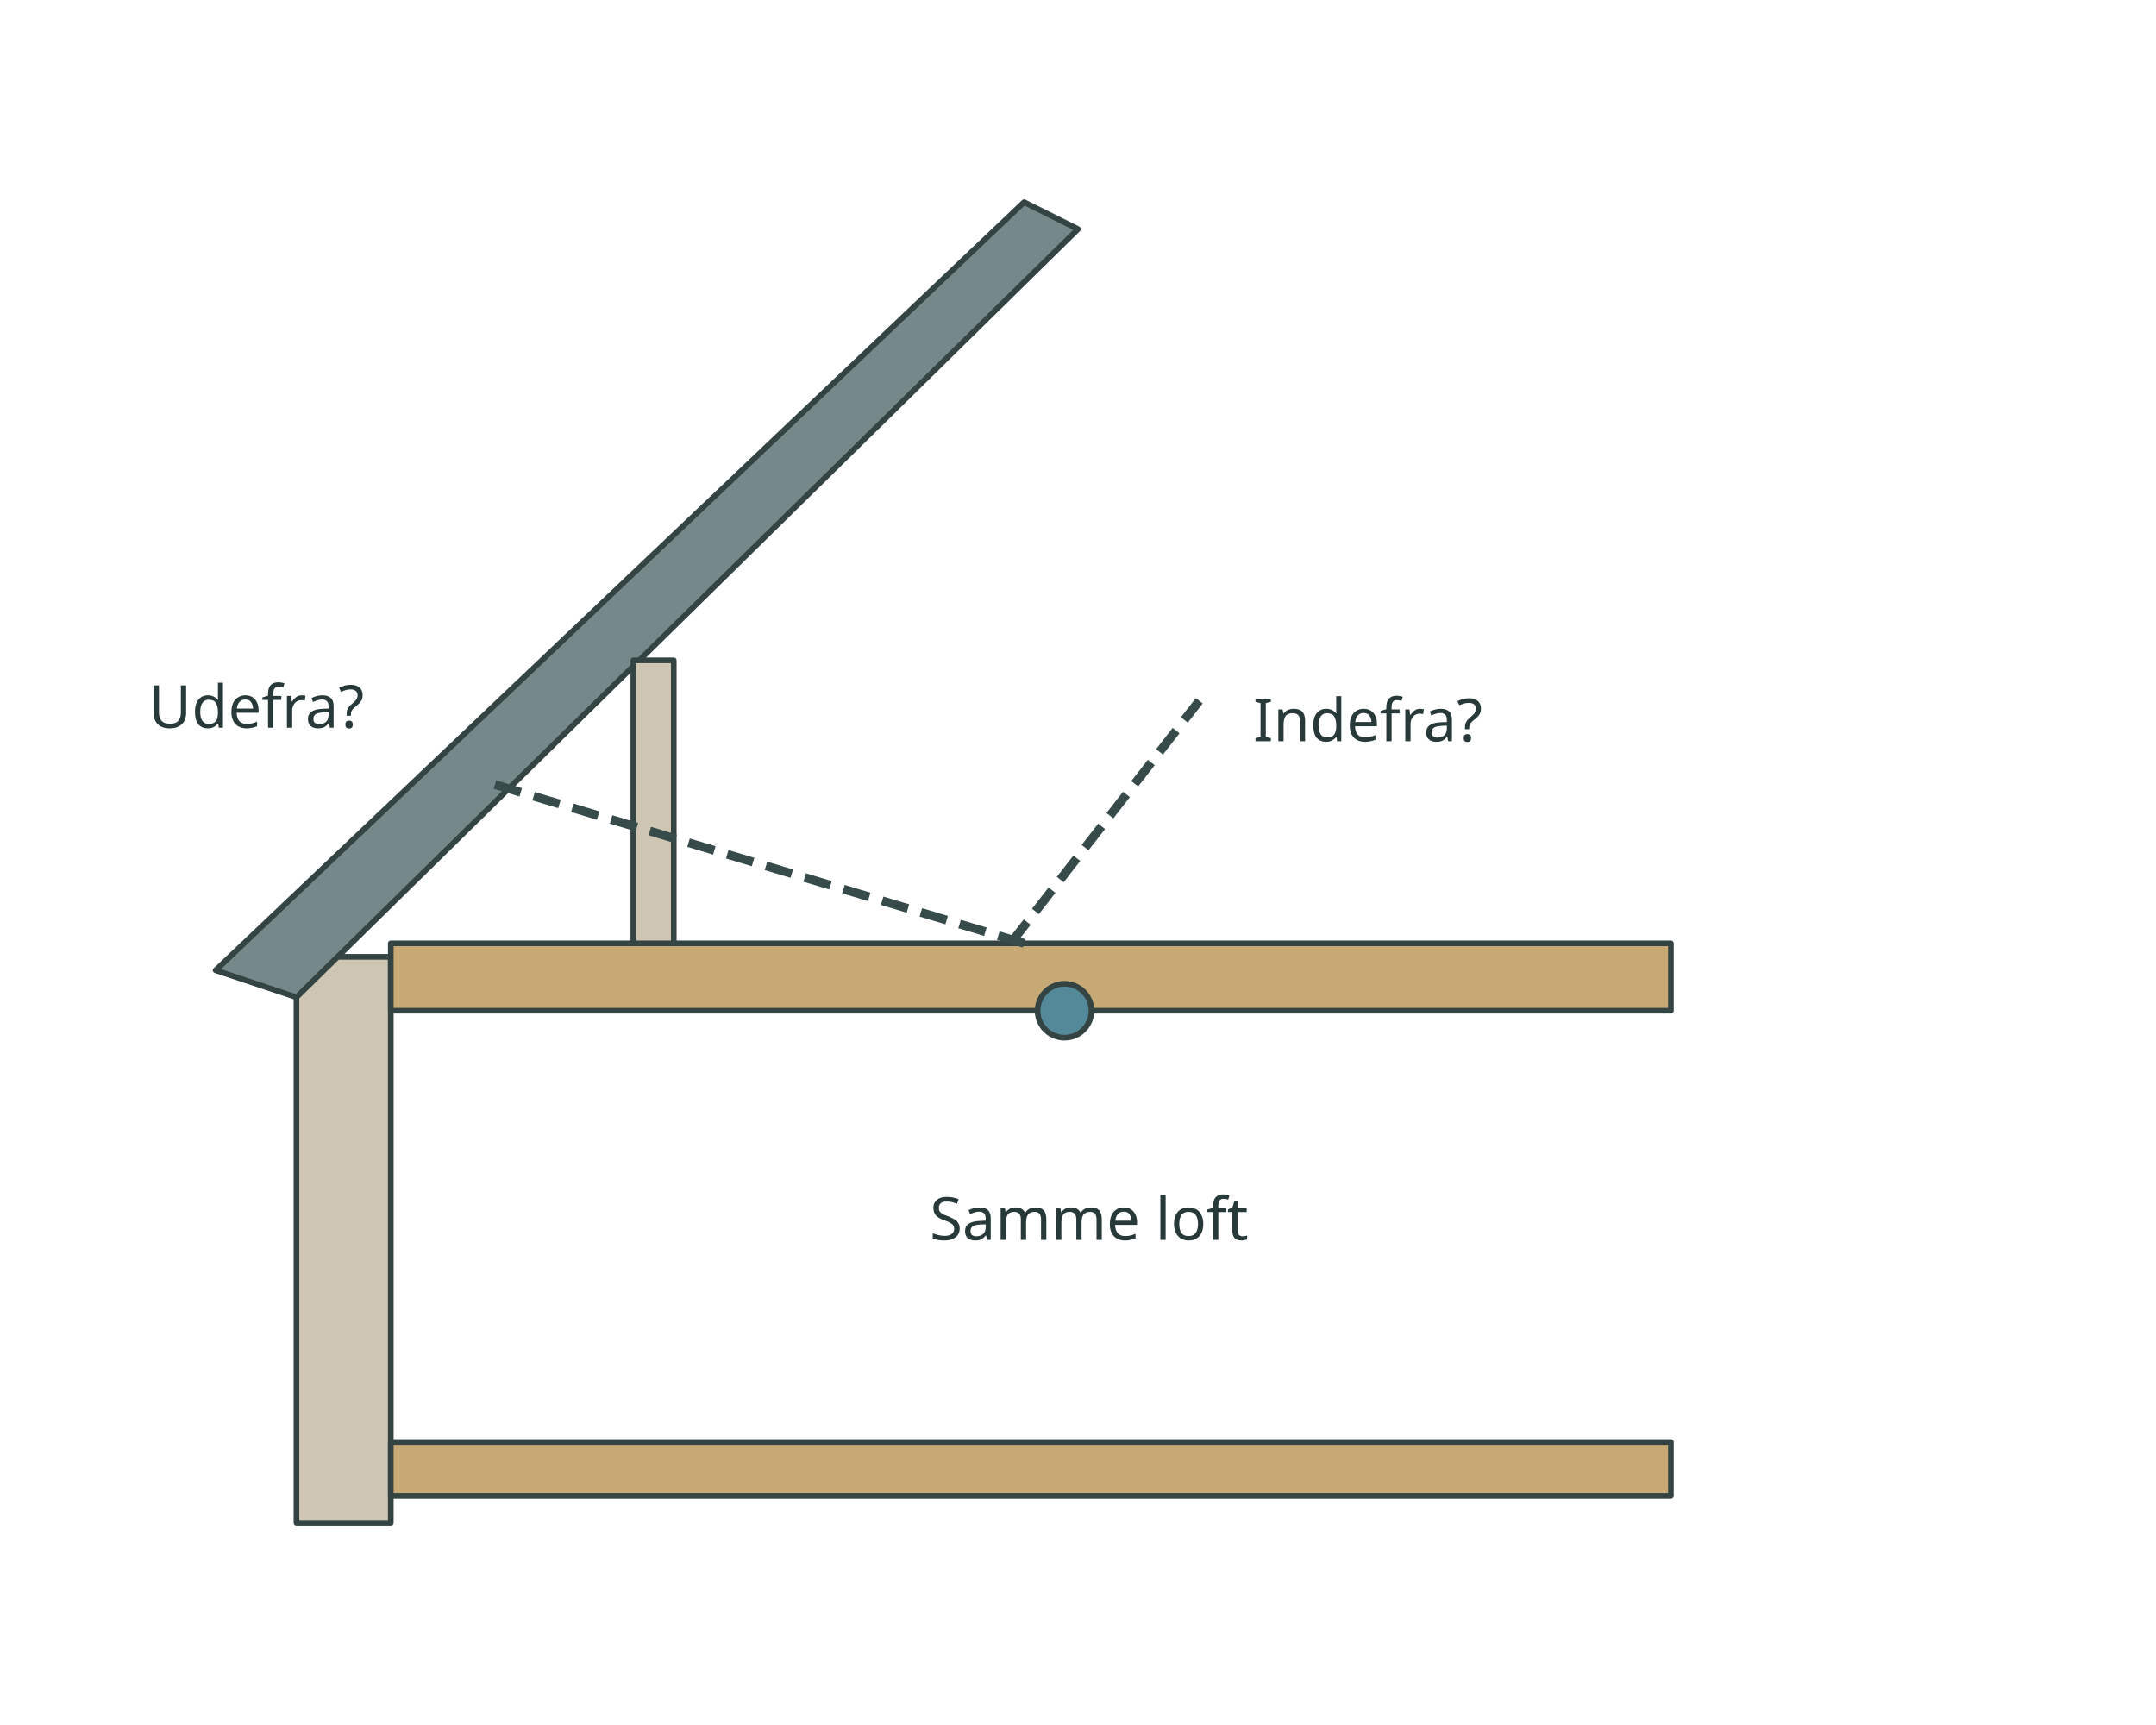
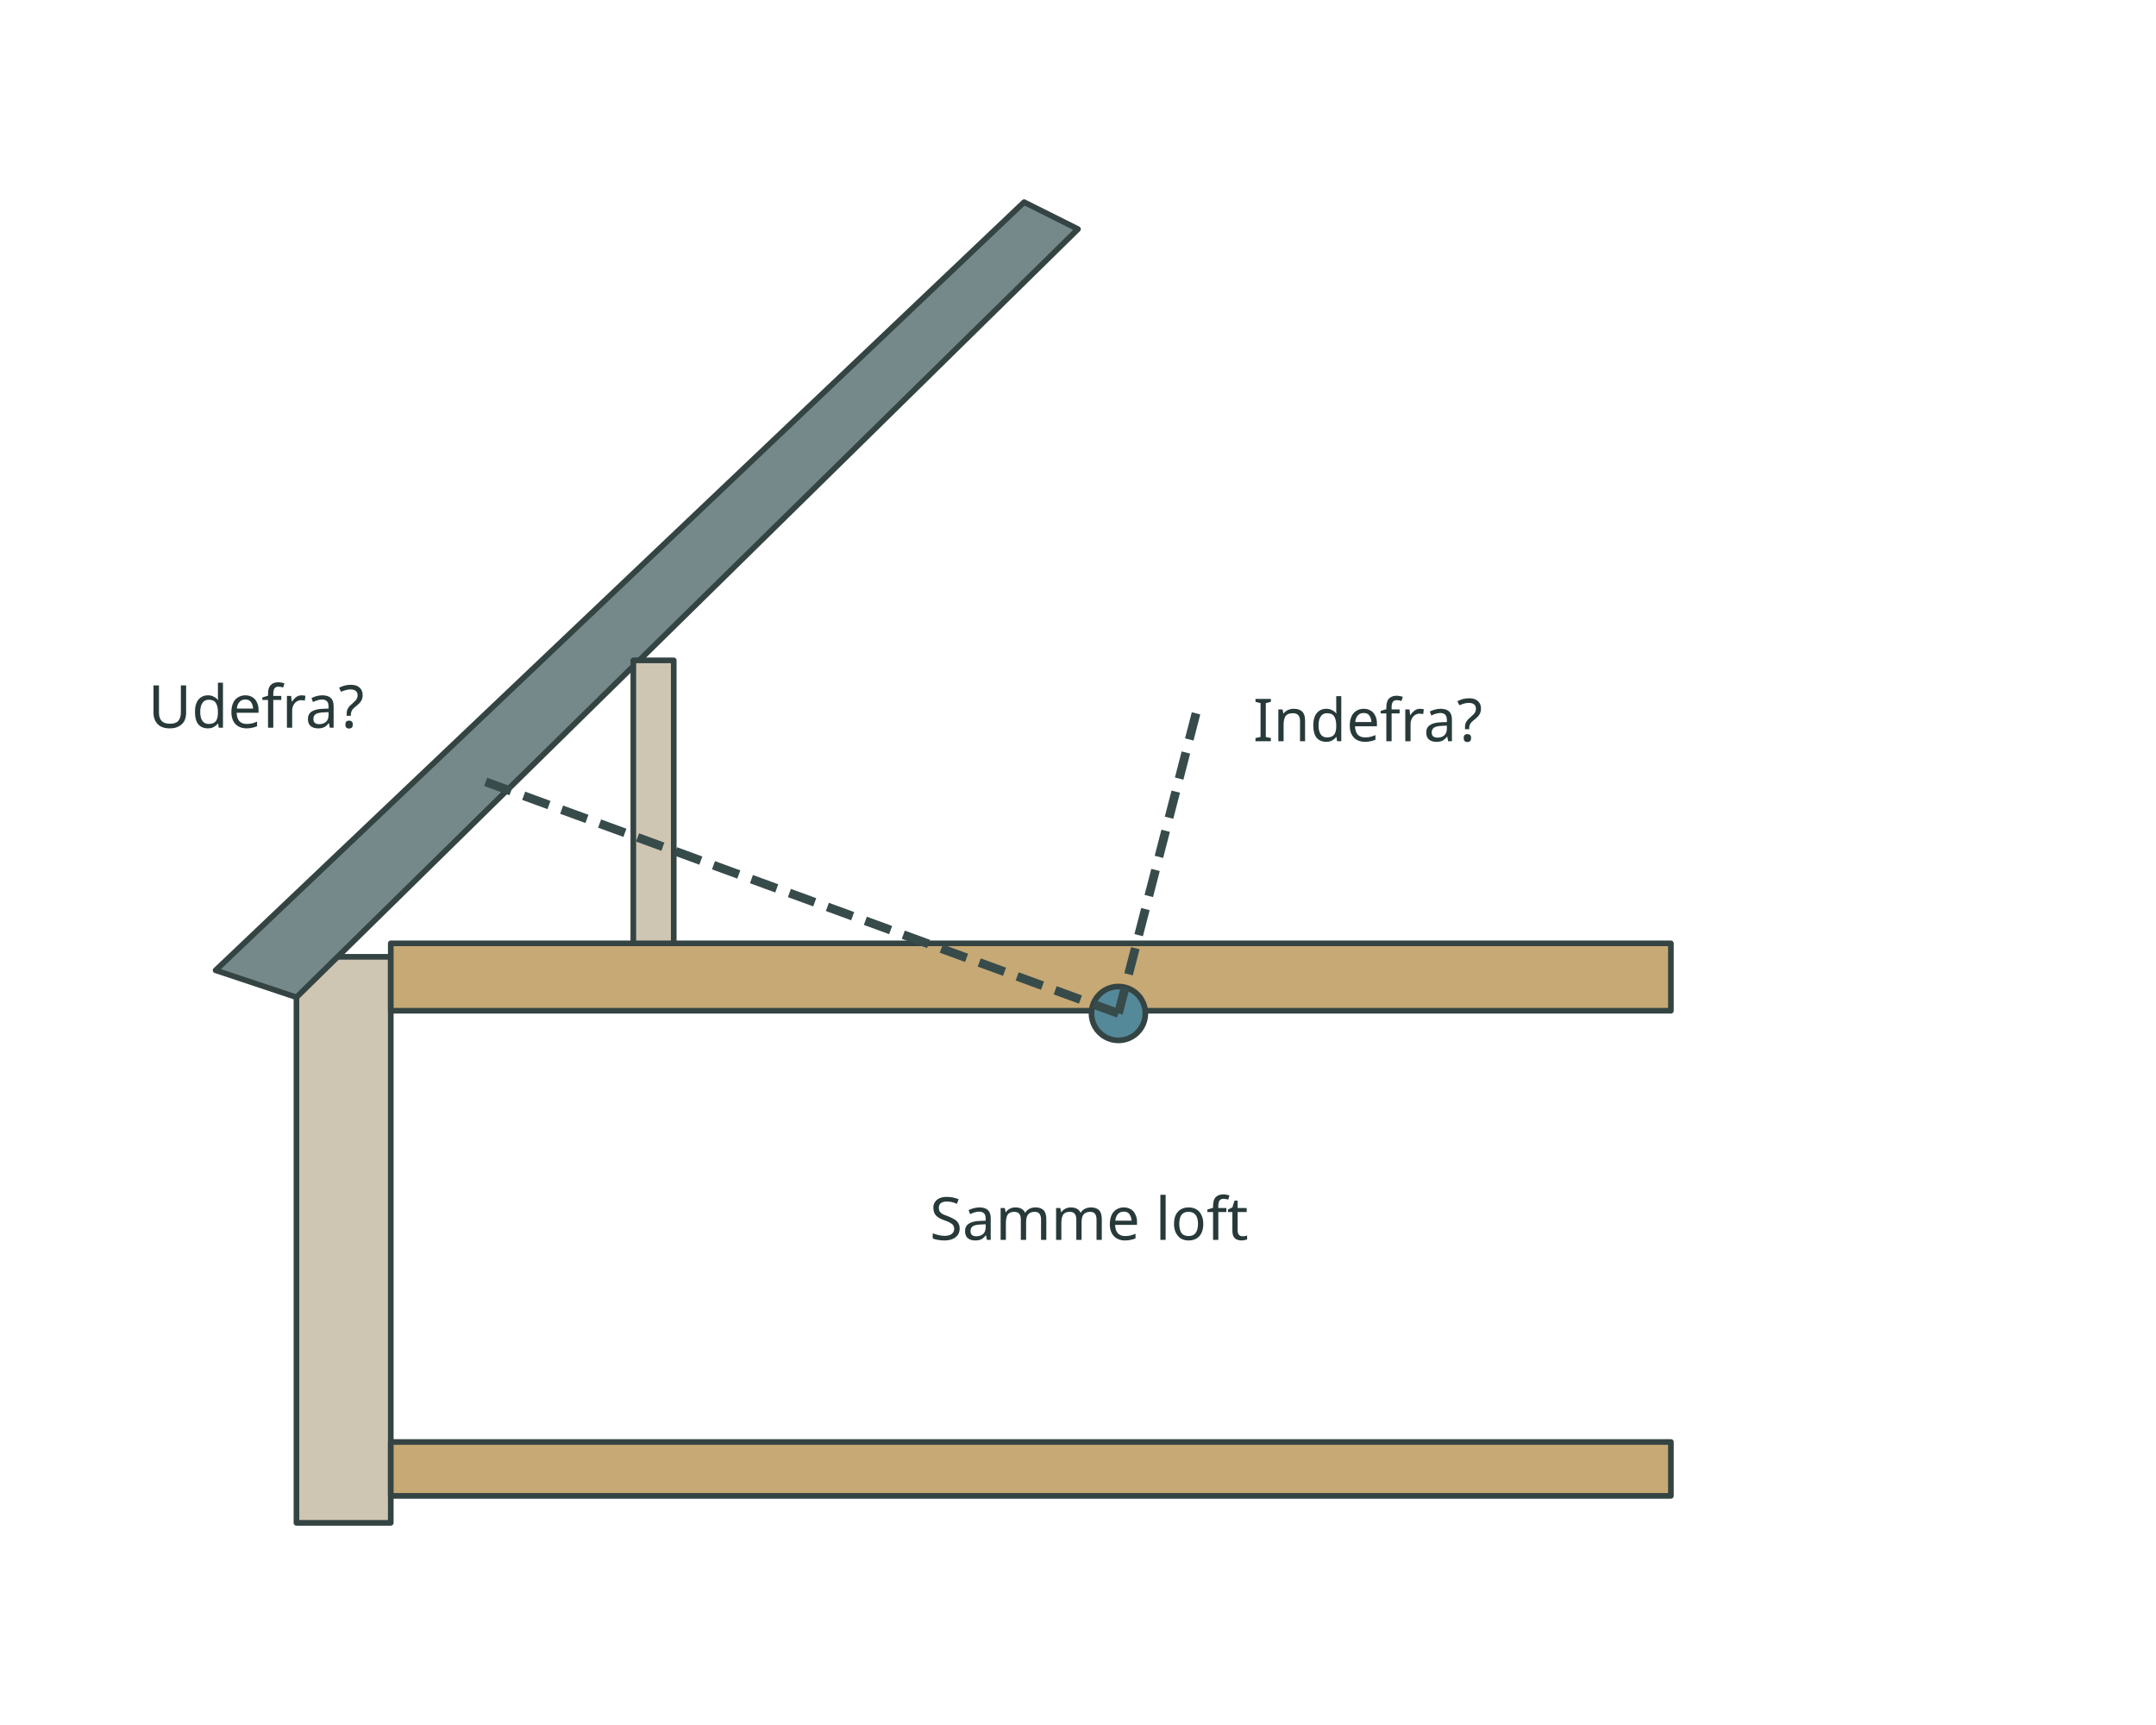
<svg xmlns="http://www.w3.org/2000/svg" viewBox="0 0 160 128">
  <path d="M29.000,71.000 L22.000,71.000 L22.000,113.000 L29.000,113.000 Z" fill="#cfc5b3" fill-rule="evenodd" stroke="#344443" stroke-width=".42" stroke-linejoin="round" />
  <path d="M124.000,107.000 L29.000,107.000 L29.000,111.000 L124.000,111.000 Z" fill="#c6a974" fill-rule="evenodd" stroke="#344443" stroke-width=".42" stroke-linejoin="round" />
  <path d="M124.000,70.000 L29.000,70.000 L29.000,75.000 L124.000,75.000 Z" fill="#c6a974" fill-rule="evenodd" stroke="#344443" stroke-width=".42" stroke-linejoin="round" />
  <path d="M16.000,72.000 L22.000,74.000 L80.000,17.000 L76.000,15.000 Z" fill="#75898a" fill-rule="evenodd" stroke="#344443" stroke-width=".42" stroke-linejoin="round" />
  <path d="M50.000,49.000 L47.000,49.000 L47.000,70.000 L50.000,70.000 Z" fill="#cfc5b3" fill-rule="evenodd" stroke="#344443" stroke-width=".42" stroke-linejoin="round" />
-   <path d="M77.413,73.782 L77.268,74.000 L77.152,74.235 L77.068,74.482 L77.017,74.739 L77.000,75.000 L77.017,75.261 L77.068,75.518 L77.152,75.765 L77.268,76.000 L77.413,76.218 L77.586,76.414 L77.782,76.587 L78.000,76.732 L78.235,76.848 L78.482,76.932 L78.739,76.983 L79.000,77.000 L79.261,76.983 L79.518,76.932 L79.765,76.848 L80.000,76.732 L80.218,76.587 L80.414,76.414 L80.587,76.218 L80.732,76.000 L80.848,75.765 L80.932,75.518 L80.983,75.261 L81.000,75.000 L80.983,74.739 L80.932,74.482 L80.848,74.235 L80.732,74.000 L80.587,73.782 L80.414,73.586 L80.218,73.413 L80.000,73.268 L79.765,73.152 L79.518,73.068 L79.261,73.017 L79.000,73.000 L78.739,73.017 L78.482,73.068 L78.235,73.152 L78.000,73.268 L77.782,73.413 L77.586,73.586 Z" fill="#548999" fill-rule="evenodd" stroke="#344443" stroke-width=".42" stroke-linejoin="round" />
-   <path d="M75 70L89 52" fill="none" stroke="#374b4b" stroke-width=".65" stroke-dasharray="2 1" />
-   <path d="M76 70L36 58" fill="none" stroke="#374b4b" stroke-width=".65" stroke-dasharray="2 1" />
+   <path d="M81.413,73.982 L81.268,74.200 L81.152,74.435 L81.068,74.682 L81.017,74.939 L81.000,75.200 L81.017,75.461 L81.068,75.718 L81.152,75.965 L81.268,76.200 L81.413,76.418 L81.586,76.614 L81.782,76.787 L82.000,76.932 L82.235,77.048 L82.482,77.132 L82.739,77.183 L83.000,77.200 L83.261,77.183 L83.518,77.132 L83.765,77.048 L84.000,76.932 L84.218,76.787 L84.414,76.614 L84.587,76.418 L84.732,76.200 L84.848,75.965 L84.932,75.718 L84.983,75.461 L85.000,75.200 L84.983,74.939 L84.932,74.682 L84.848,74.435 L84.732,74.200 L84.587,73.982 L84.414,73.786 L84.218,73.613 L84.000,73.468 L83.765,73.352 L83.518,73.268 L83.261,73.217 L83.000,73.200 L82.739,73.217 L82.482,73.268 L82.235,73.352 L82.000,73.468 L81.782,73.613 L81.586,73.786 Z" fill="#548999" fill-rule="evenodd" stroke="#344443" stroke-width=".42" stroke-linejoin="round" />
+   <path d="M83 75.2L89 52" fill="none" stroke="#374b4b" stroke-width=".65" stroke-dasharray="2 1" />
+   <path d="M83 75.2L36 58" fill="none" stroke="#374b4b" stroke-width=".65" stroke-dasharray="2 1" />
  <text x="93" y="55" font-size="4.4" font-family="sans-serif" fill="#273a39">Indefra?</text>
  <text x="11" y="54" font-size="4.4" font-family="sans-serif" fill="#273a39">Udefra?</text>
  <text x="69" y="92" font-size="4.4" font-family="sans-serif" fill="#273a39">Samme loft</text>
</svg>
